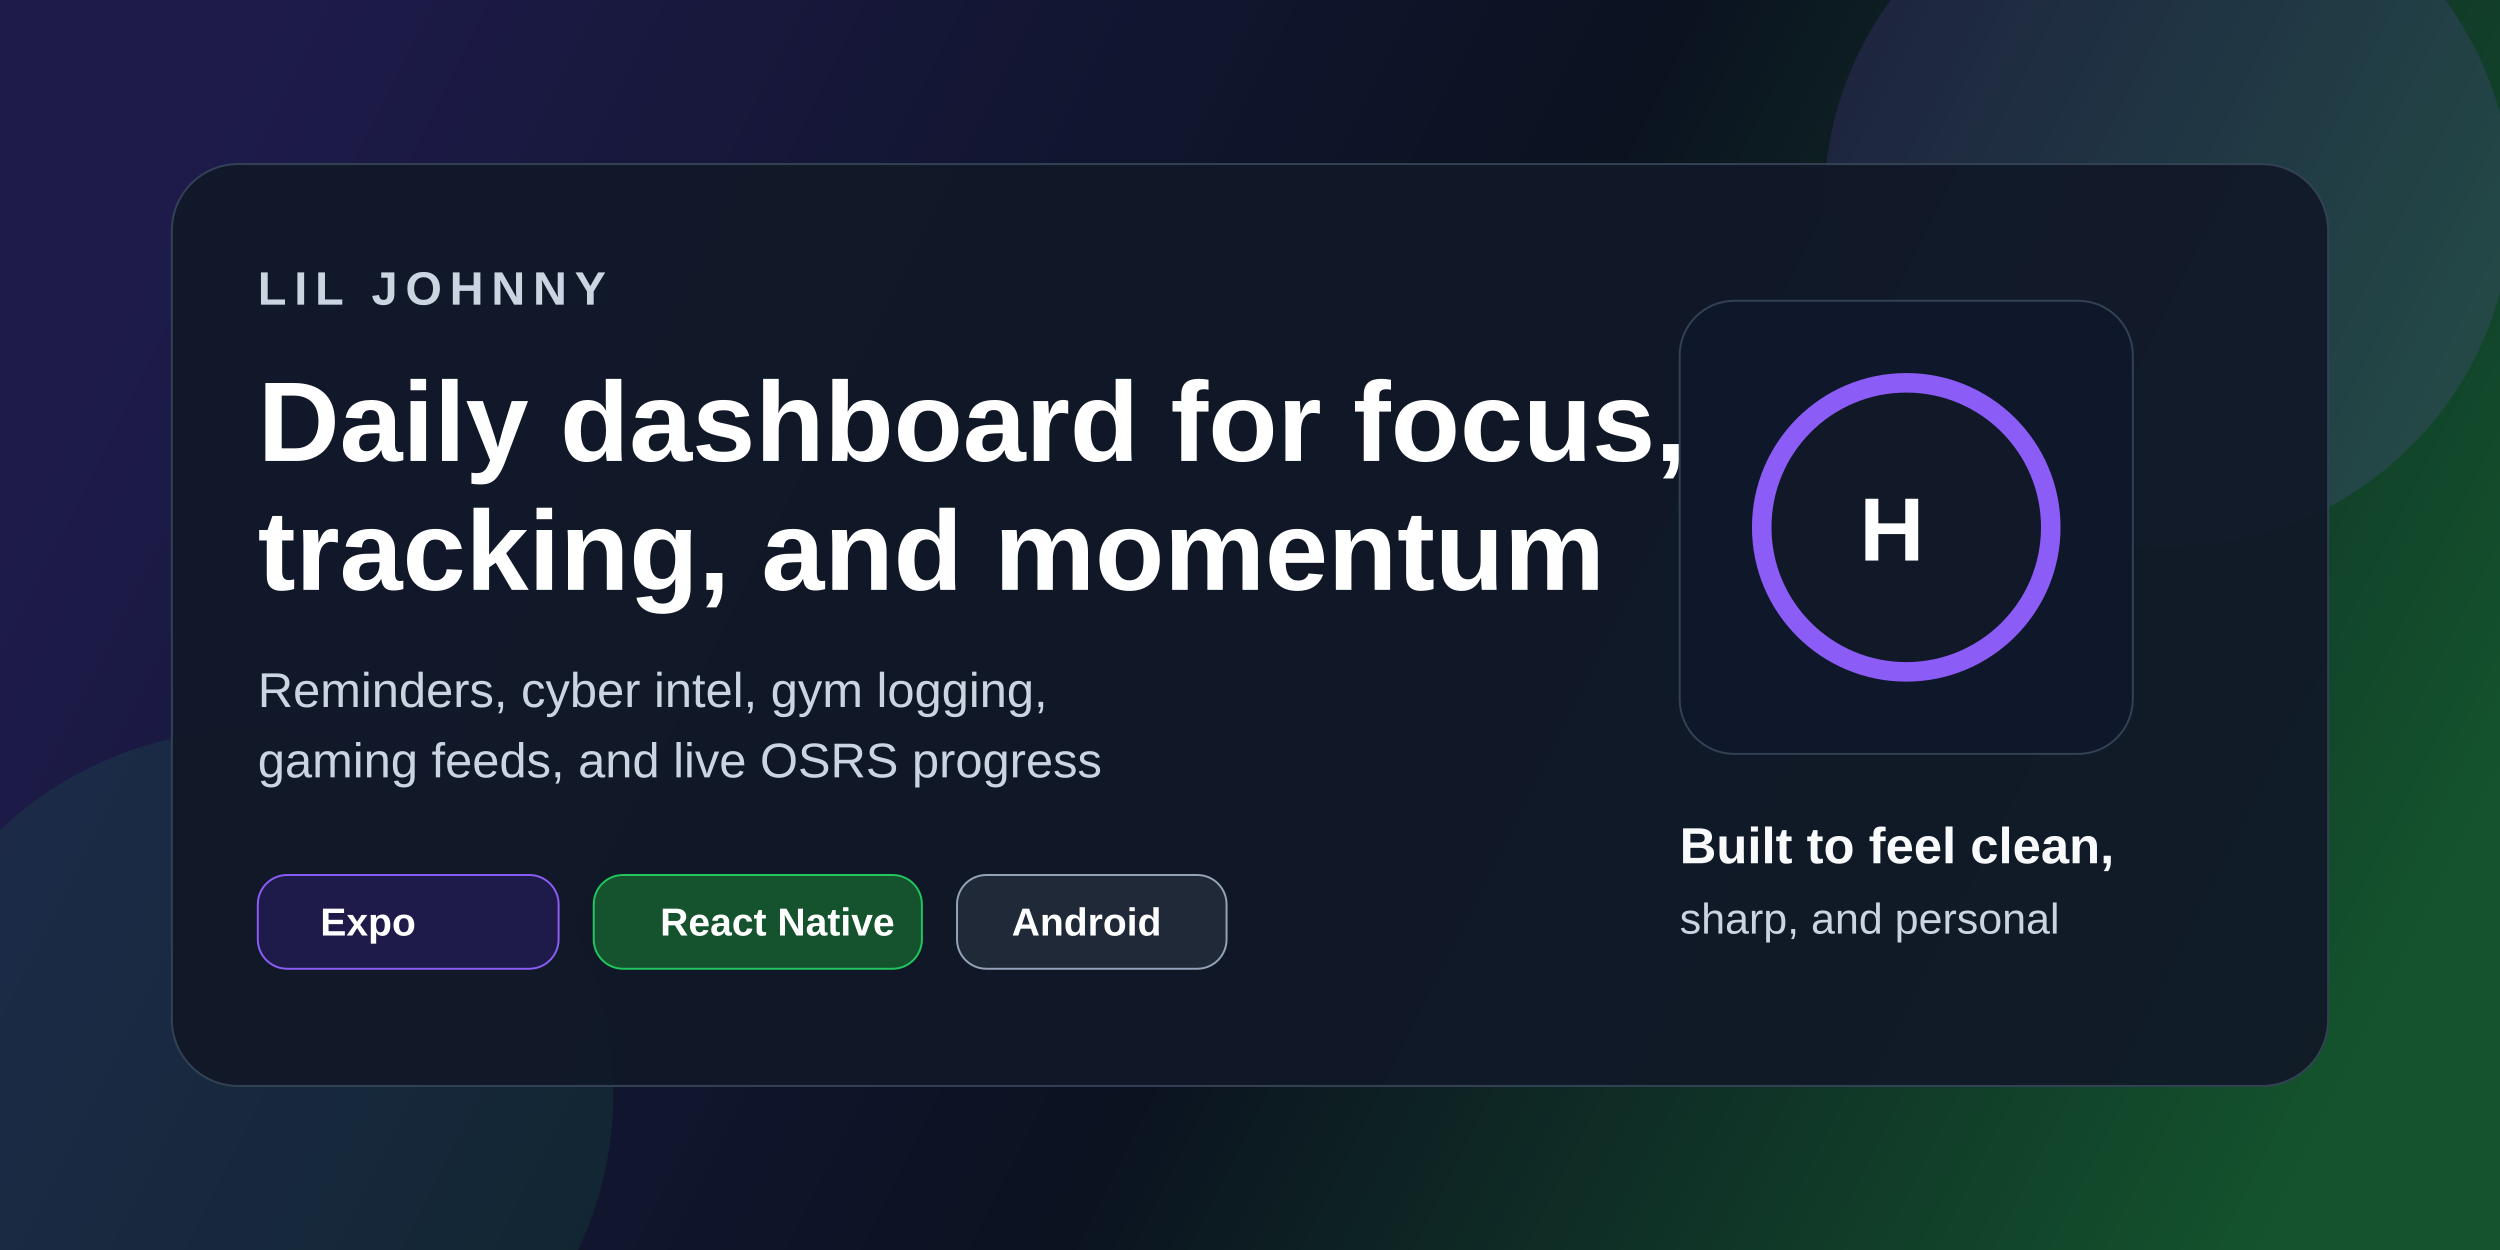
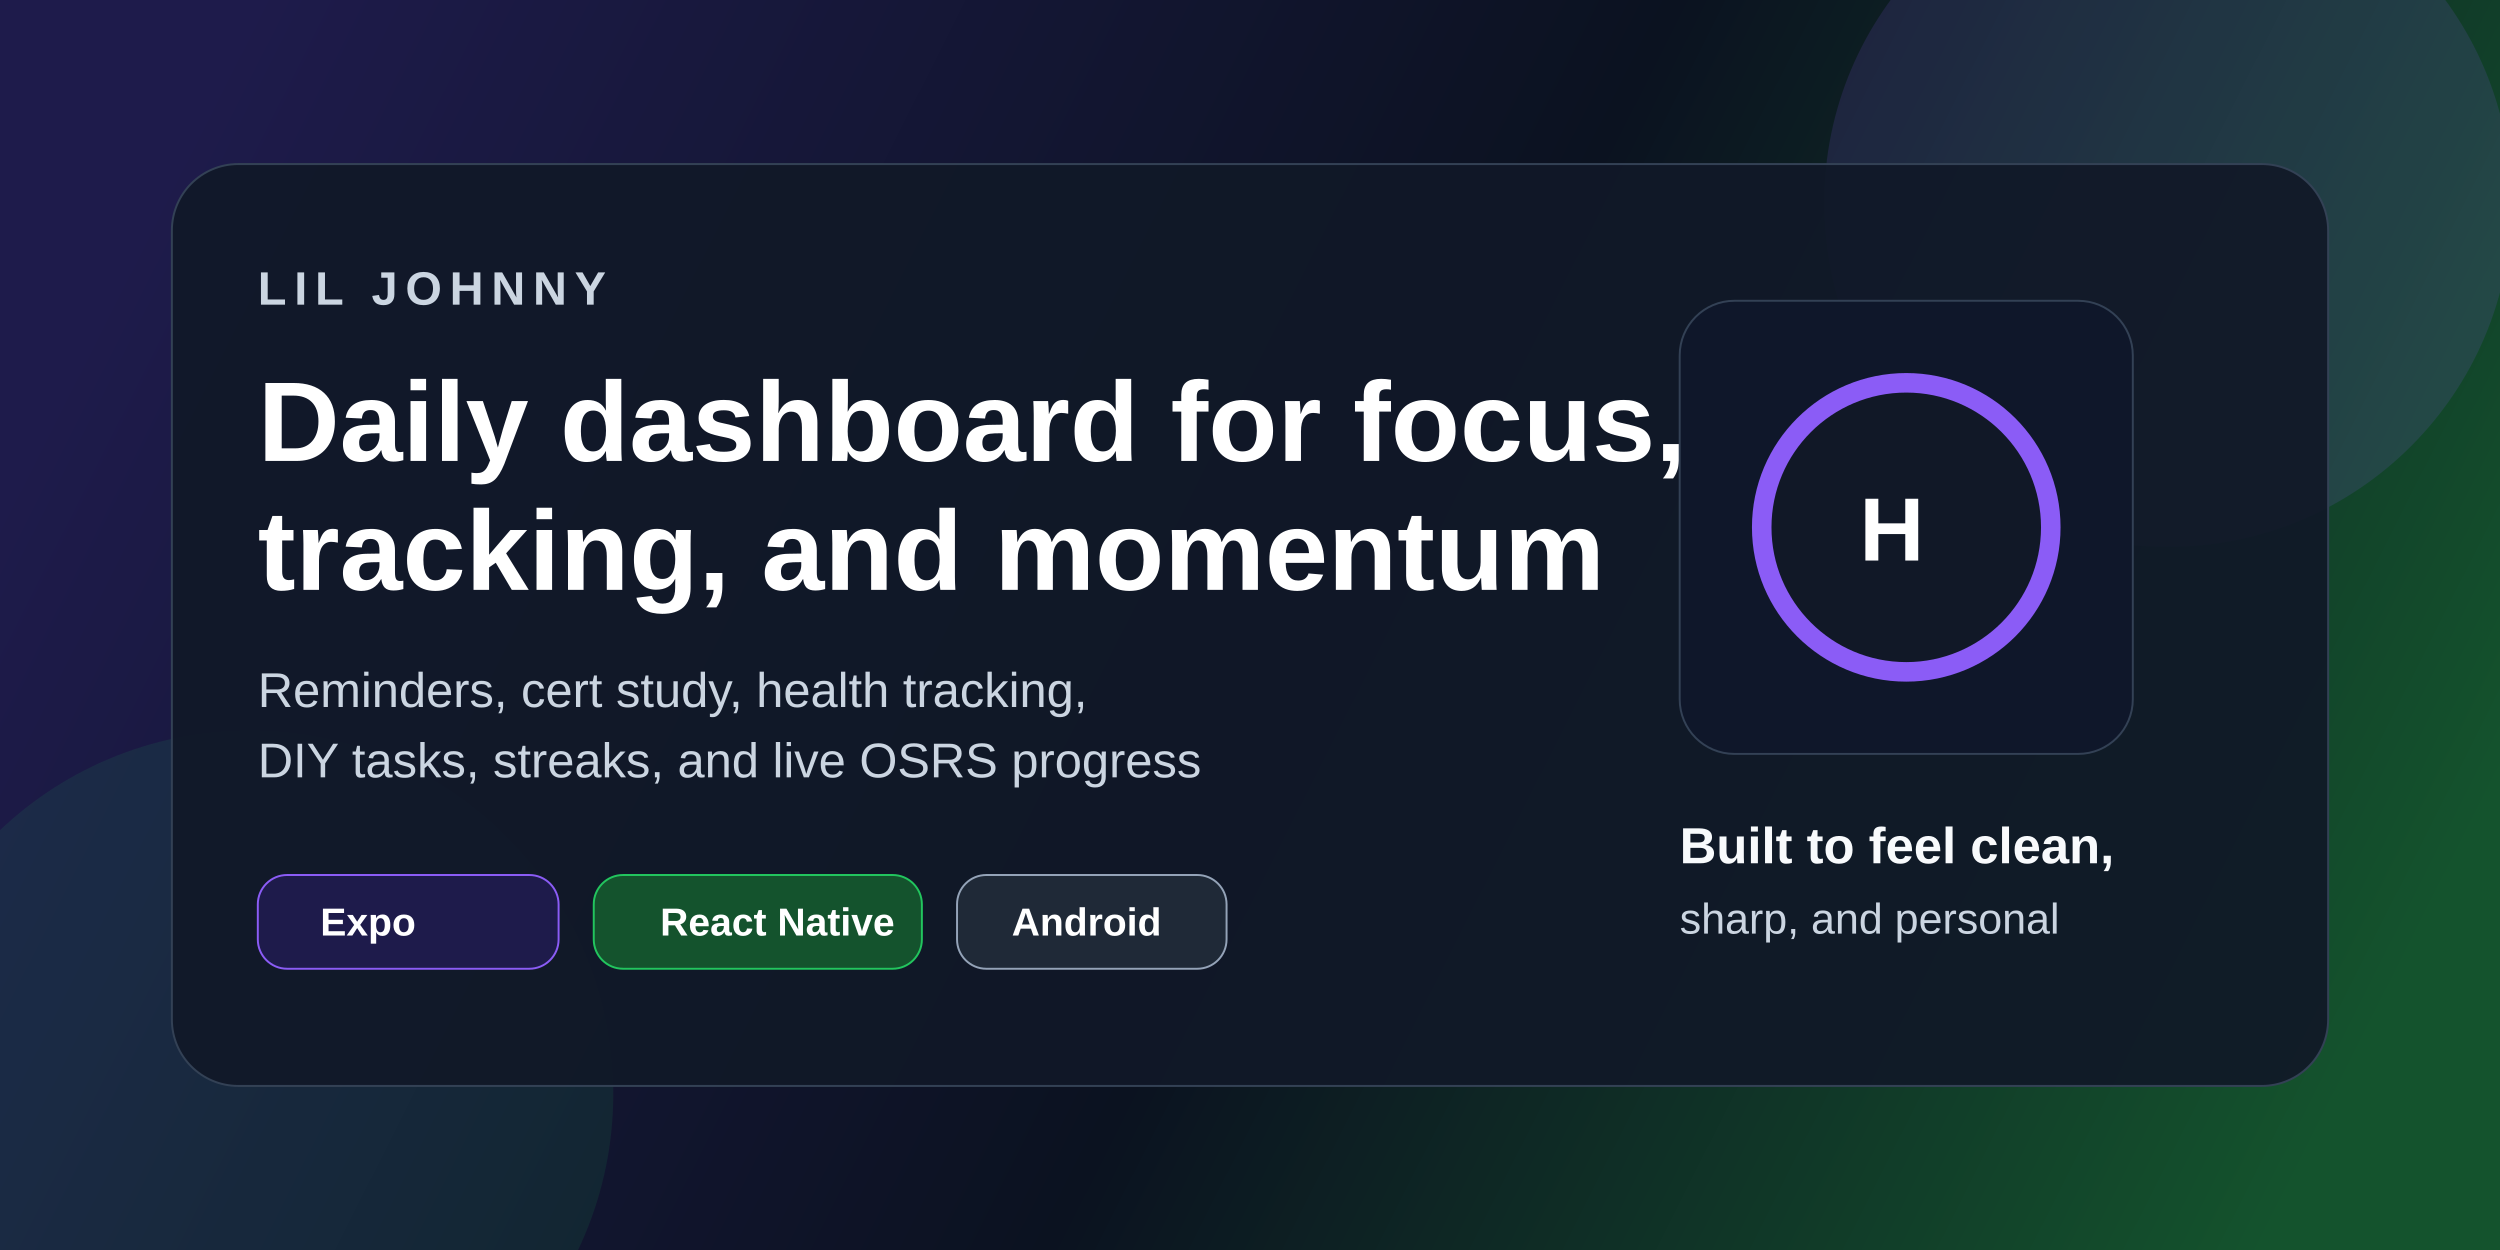
<svg xmlns="http://www.w3.org/2000/svg" width="1280" height="640" viewBox="0 0 1280 640" fill="none">
  <rect width="1280" height="640" fill="#0B1220" />
  <rect width="1280" height="640" fill="url(#bg)" />
  <circle cx="1110" cy="104" r="176" fill="#8B5CF6" fill-opacity="0.14" />
  <circle cx="128" cy="560" r="186" fill="#22C55E" fill-opacity="0.10" />
  <rect x="88" y="84" width="1104" height="472" rx="34" fill="#111827" fill-opacity="0.92" stroke="#334155" />
  <text x="132" y="156" fill="#CBD5E1" font-family="Segoe UI, Arial, sans-serif" font-size="24" font-weight="700" letter-spacing="4">
    LIL JOHNNY
  </text>
  <text x="132" y="236" fill="white" font-family="Segoe UI, Arial, sans-serif" font-size="58" font-weight="800">
    Daily dashboard for focus,
  </text>
  <text x="132" y="302" fill="white" font-family="Segoe UI, Arial, sans-serif" font-size="58" font-weight="800">
    tracking, and momentum
  </text>
  <text x="132" y="362" fill="#CBD5E1" font-family="Segoe UI, Arial, sans-serif" font-size="25">
-     Reminders, cyber intel, gym logging,
+     Reminders, cert study, health tracking,
  </text>
  <text x="132" y="398" fill="#CBD5E1" font-family="Segoe UI, Arial, sans-serif" font-size="25">
-     gaming feeds, and live OSRS progress
+     DIY tasks, streaks, and live OSRS progress
  </text>
  <rect x="132" y="448" width="154" height="48" rx="15" fill="#1E1B4B" stroke="#8B5CF6" />
  <text x="164" y="479" fill="white" font-family="Segoe UI, Arial, sans-serif" font-size="20" font-weight="700">
    Expo
  </text>
  <rect x="304" y="448" width="168" height="48" rx="15" fill="#14532D" stroke="#22C55E" />
  <text x="338" y="479" fill="white" font-family="Segoe UI, Arial, sans-serif" font-size="20" font-weight="700">
    React Native
  </text>
  <rect x="490" y="448" width="138" height="48" rx="15" fill="#1F2937" stroke="#94A3B8" />
  <text x="518" y="479" fill="white" font-family="Segoe UI, Arial, sans-serif" font-size="20" font-weight="700">
    Android
  </text>
  <rect x="860" y="154" width="232" height="232" rx="28" fill="#0F172A" stroke="#334155" />
  <circle cx="976" cy="270" r="74" fill="#111827" stroke="#8B5CF6" stroke-width="10" />
  <text x="952" y="287" fill="white" font-family="Segoe UI, Arial, sans-serif" font-size="46" font-weight="800">
    H
  </text>
  <text x="860" y="442" fill="#F8FAFC" font-family="Segoe UI, Arial, sans-serif" font-size="26" font-weight="700">
    Built to feel clean,
  </text>
  <text x="860" y="478" fill="#CBD5E1" font-family="Segoe UI, Arial, sans-serif" font-size="22">
    sharp, and personal
  </text>
  <defs>
    <linearGradient id="bg" x1="102" y1="54" x2="1180" y2="598" gradientUnits="userSpaceOnUse">
      <stop stop-color="#1E1B4B" />
      <stop offset="0.54" stop-color="#0B1220" />
      <stop offset="1" stop-color="#14532D" />
    </linearGradient>
  </defs>
</svg>
